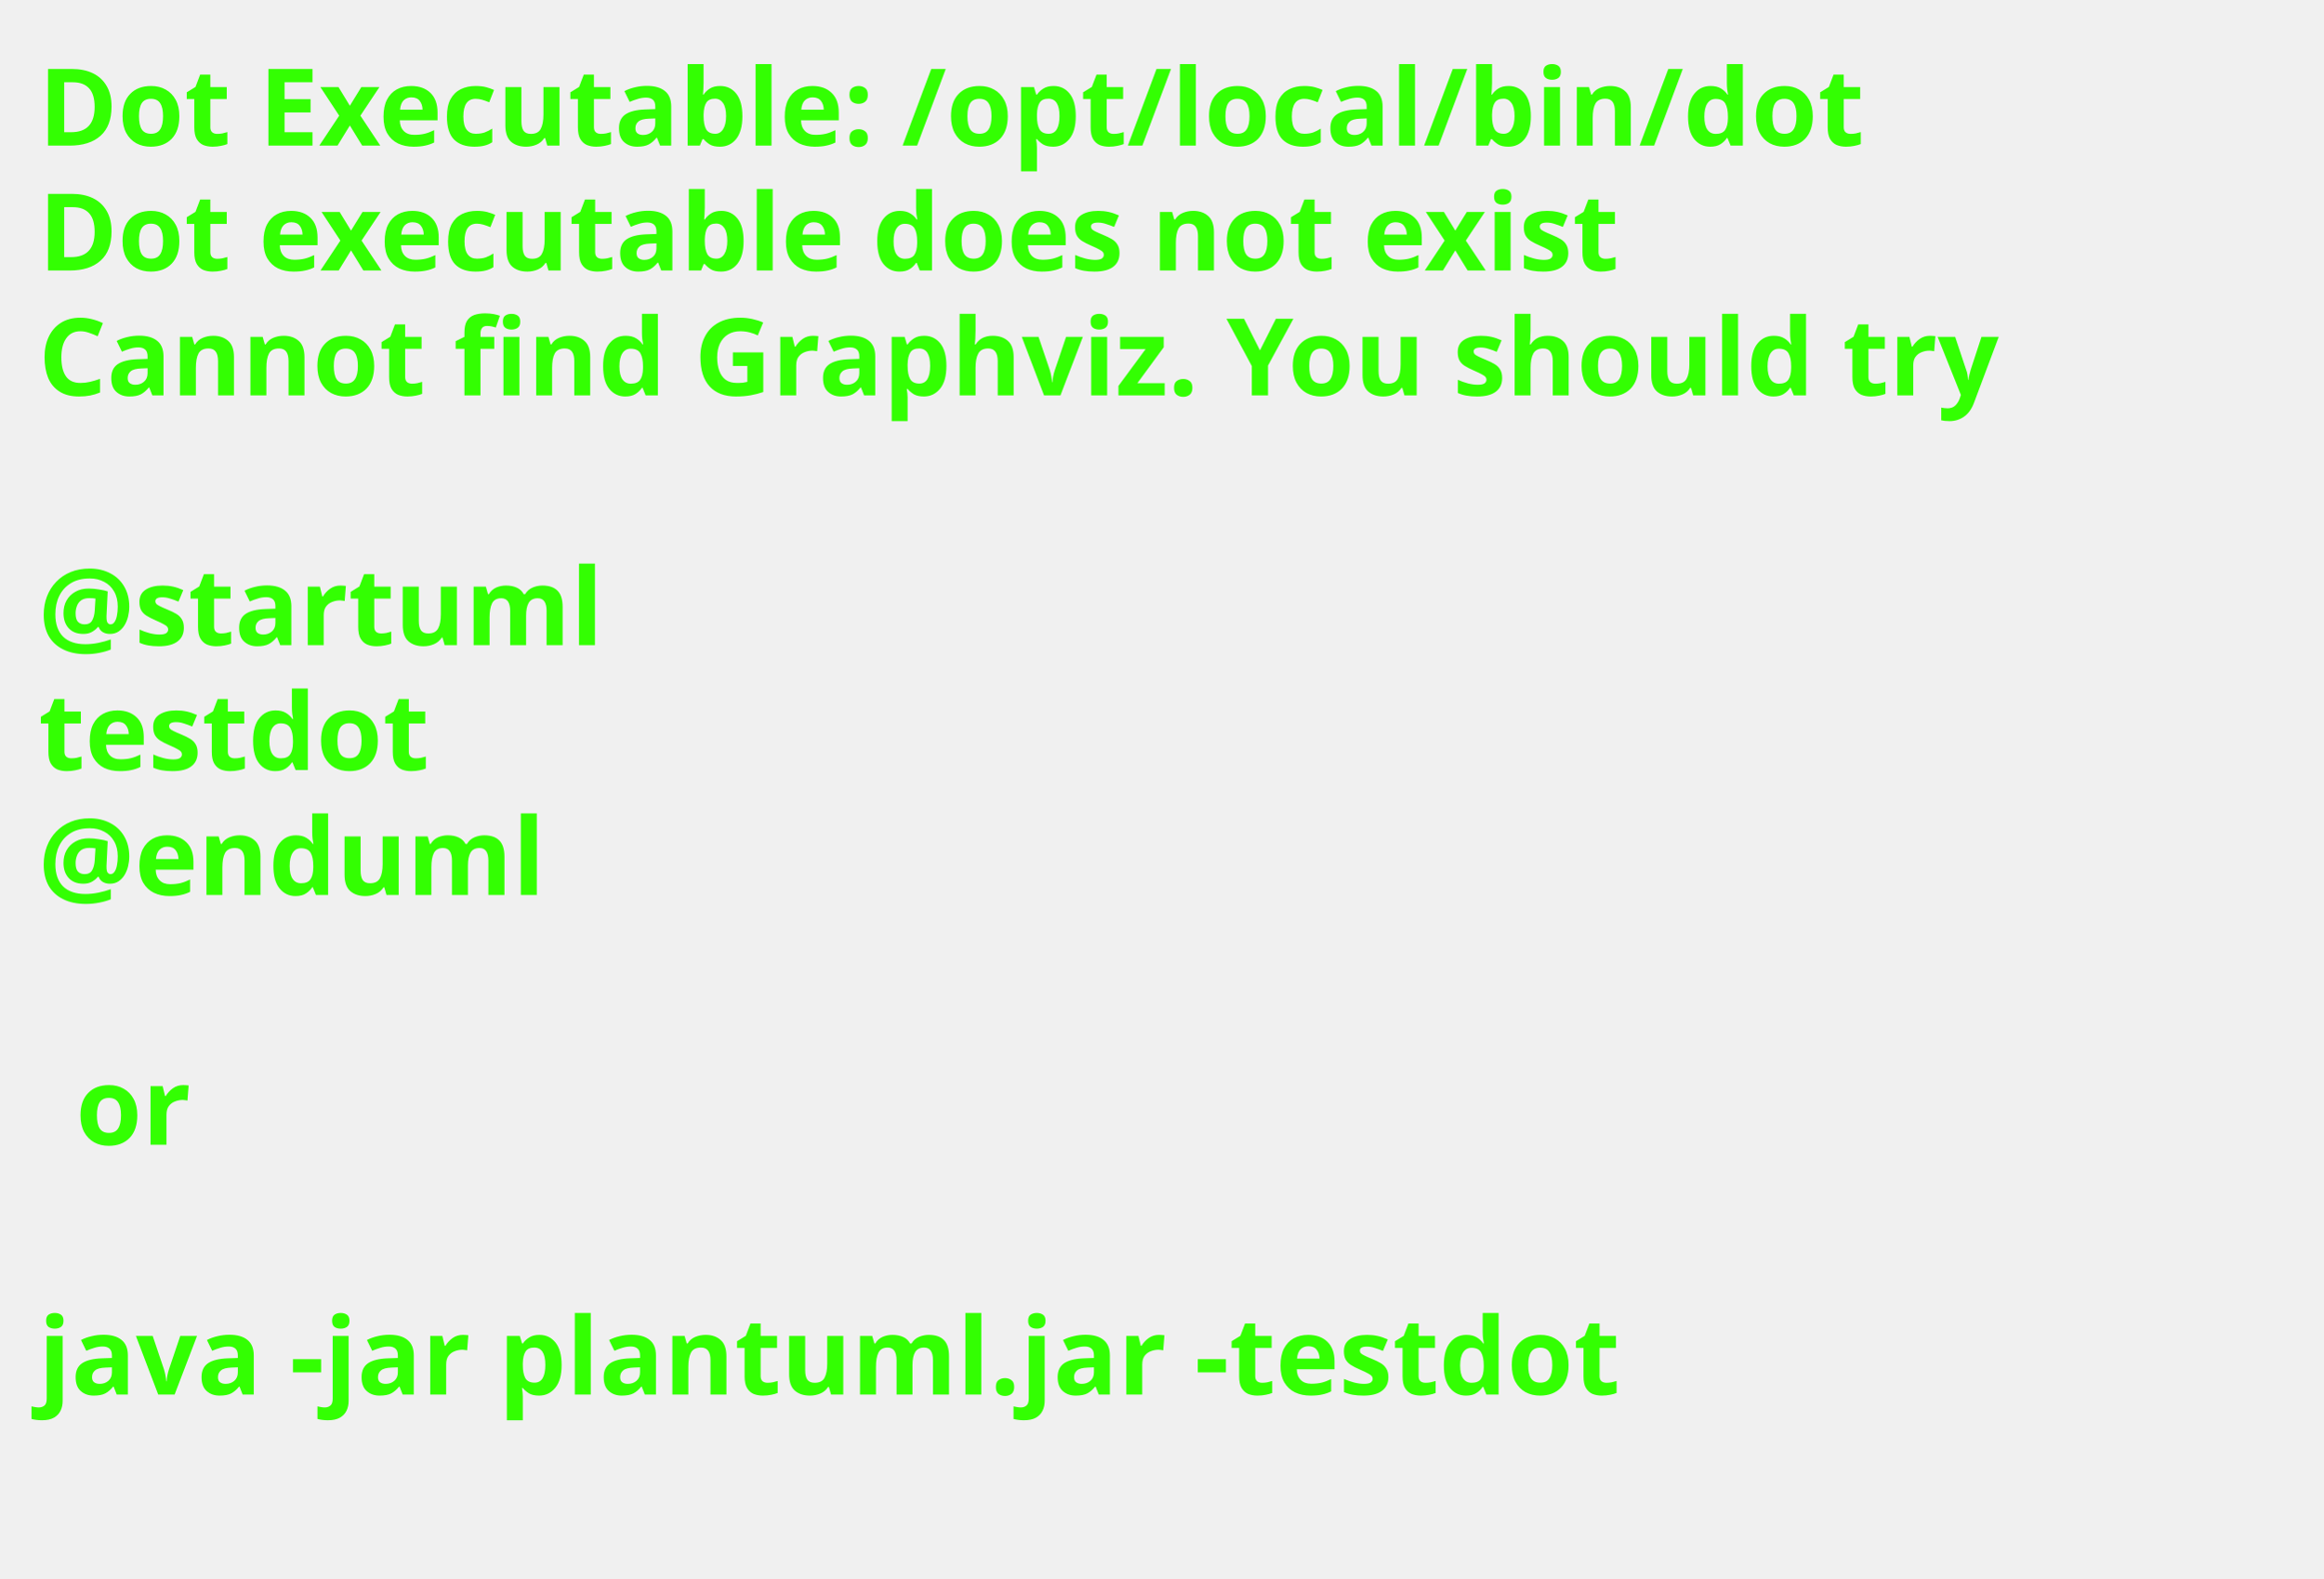
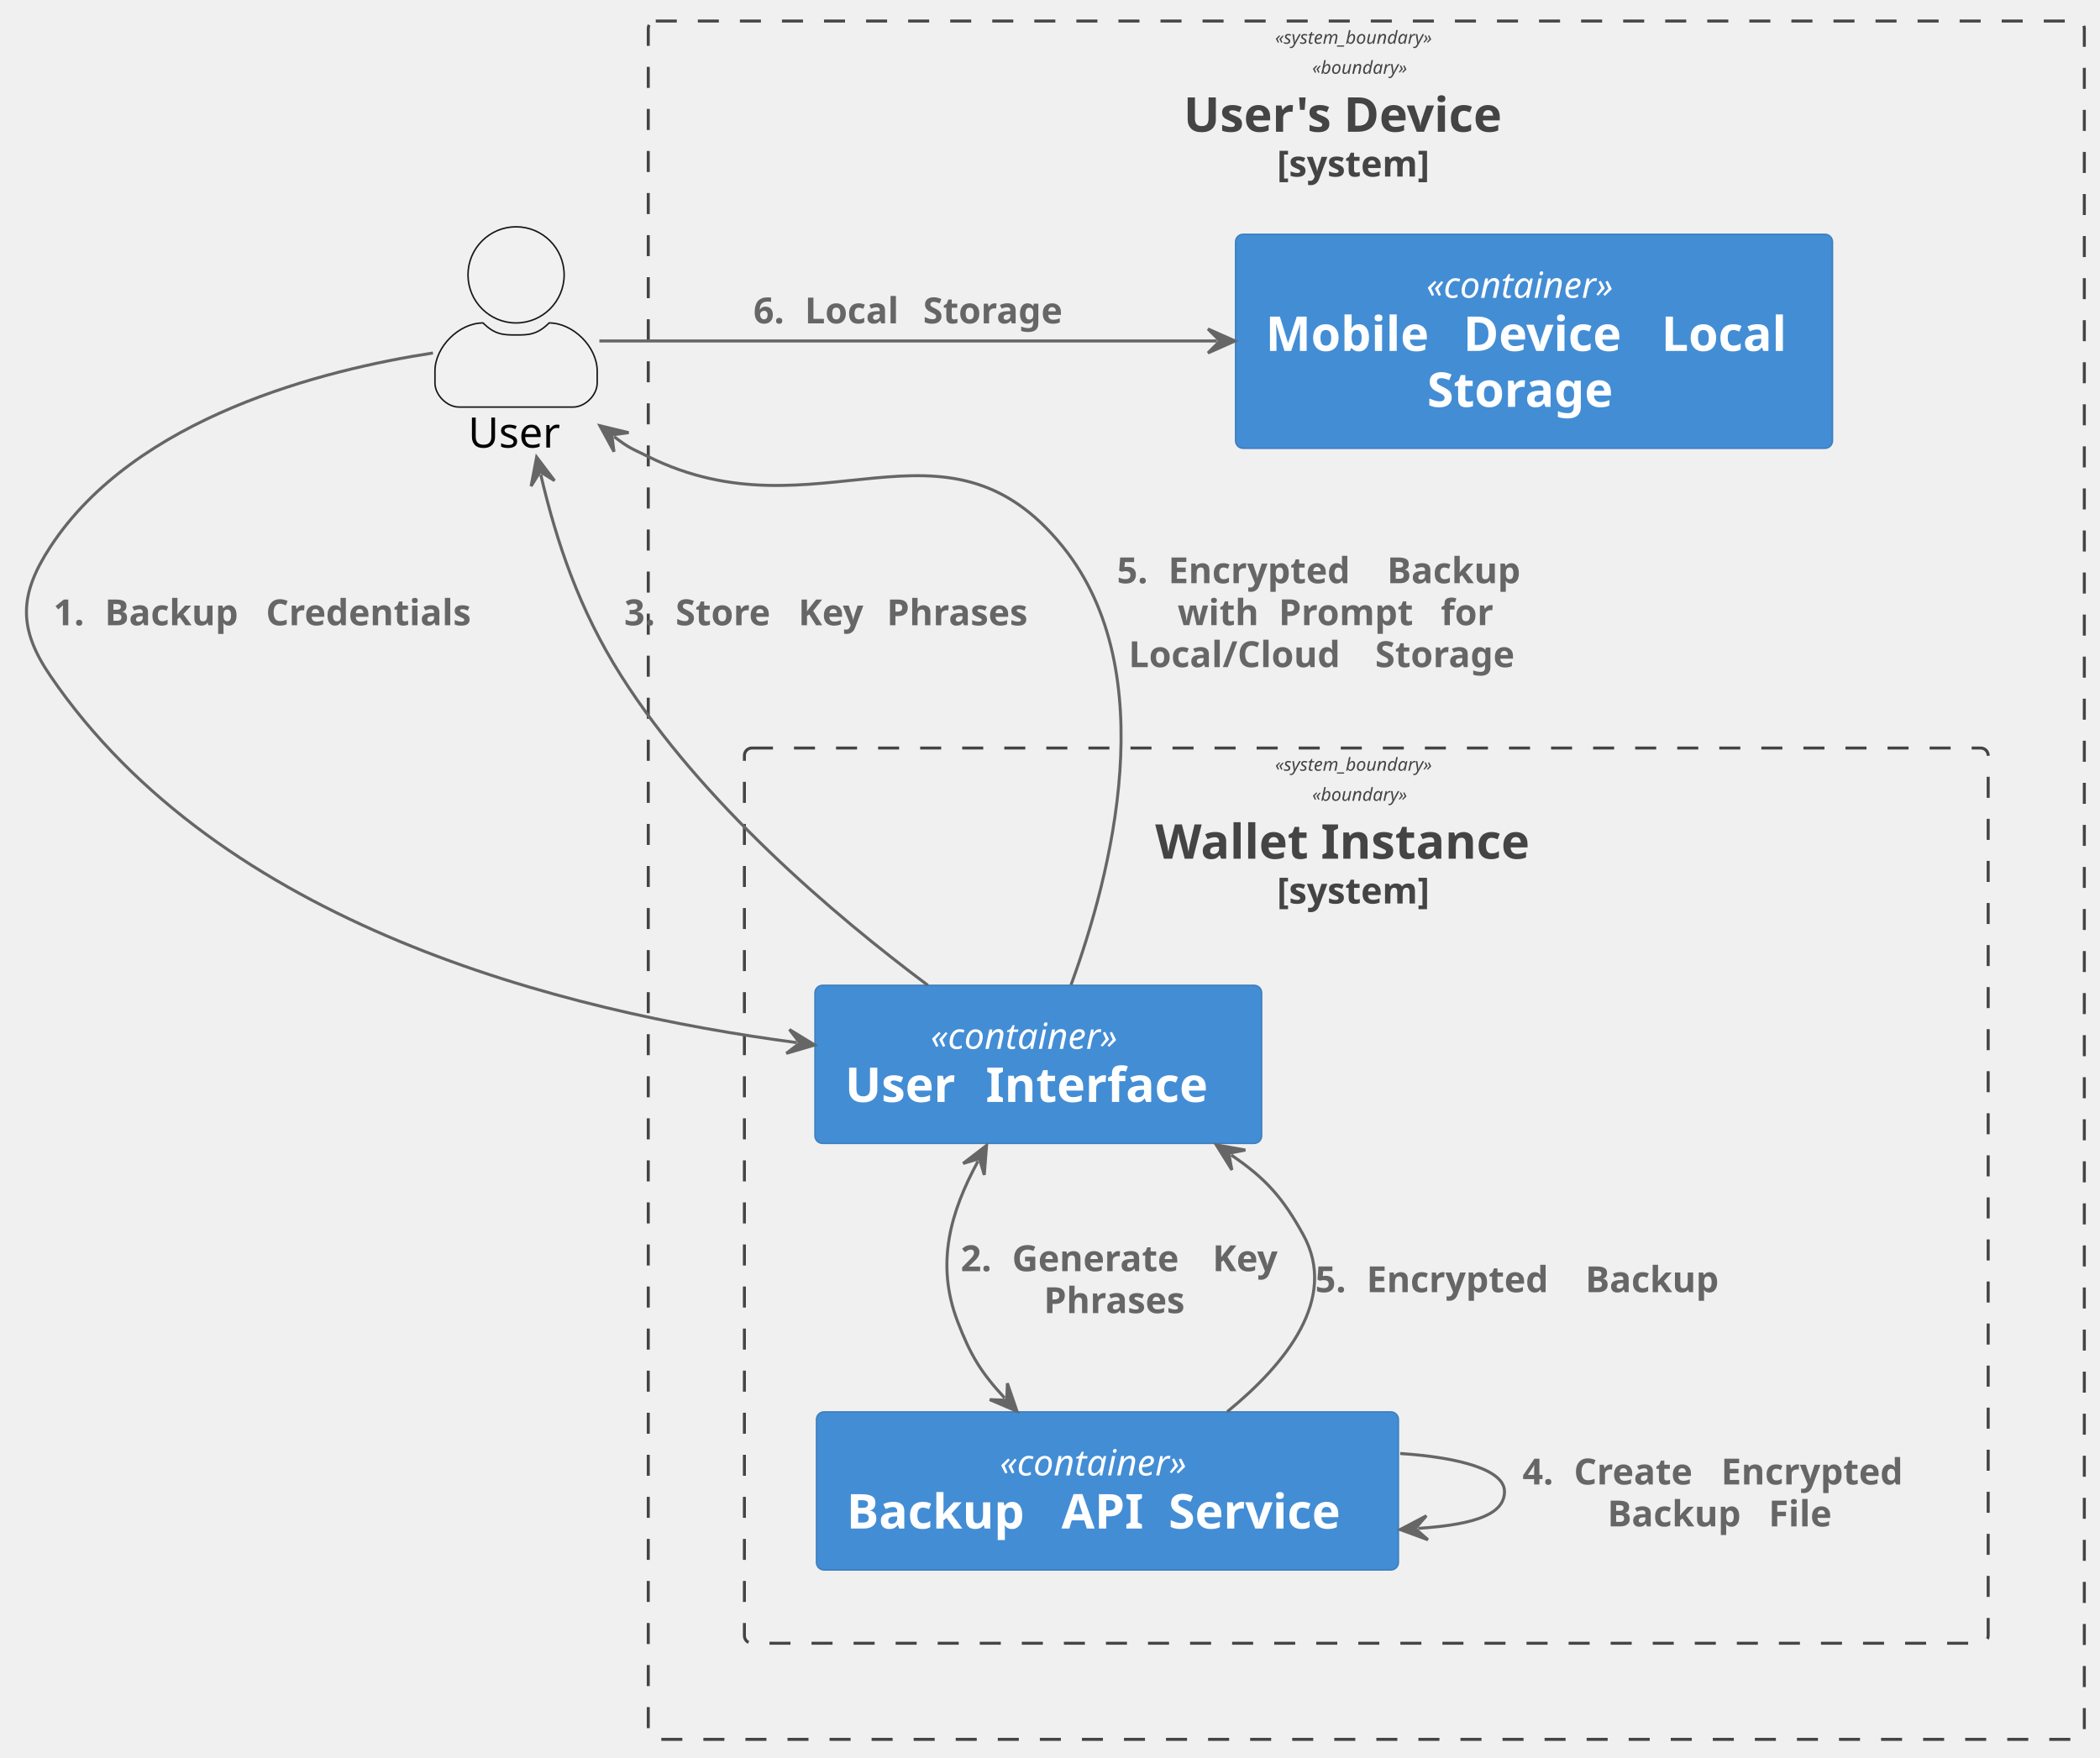
- <svg xmlns="http://www.w3.org/2000/svg" contentStyleType="text/css" data-diagram-type="DESCRIPTION" height="206px" preserveAspectRatio="none" style="width:303px;height:206px;background:#FFFFFF;" version="1.1" viewBox="0 0 303 206" width="303px" zoomAndPan="magnify">
+ <svg xmlns="http://www.w3.org/2000/svg" contentStyleType="text/css" data-diagram-type="DESCRIPTION" height="585px" preserveAspectRatio="none" style="width:699px;height:585px;background:#FFFFFF;" version="1.1" viewBox="0 0 699 585" width="699px" zoomAndPan="magnify">
  <defs />
  <g>
-     <text fill="#33FF02" font-family="sans-serif" font-size="14" font-weight="bold" lengthAdjust="spacing" textLength="264.954" x="5" y="19">Dot Executable: /opt/local/bin/dot</text>
-     <text fill="#33FF02" font-family="sans-serif" font-size="14" font-weight="bold" lengthAdjust="spacing" textLength="236.264" x="5" y="35.297">Dot executable does not exist</text>
-     <text fill="#33FF02" font-family="sans-serif" font-size="14" font-weight="bold" lengthAdjust="spacing" textLength="291.587" x="5" y="51.594">Cannot find Graphviz. You should try</text>
-     <text fill="#33FF02" font-family="sans-serif" font-size="14" font-weight="bold" lengthAdjust="spacing" textLength="4.874" x="5" y="67.891"> </text>
-     <text fill="#33FF02" font-family="sans-serif" font-size="14" font-weight="bold" lengthAdjust="spacing" textLength="81.423" x="5" y="84.188">@startuml</text>
-     <text fill="#33FF02" font-family="sans-serif" font-size="14" font-weight="bold" lengthAdjust="spacing" textLength="57.545" x="5" y="100.484">testdot</text>
-     <text fill="#33FF02" font-family="sans-serif" font-size="14" font-weight="bold" lengthAdjust="spacing" textLength="72.837" x="5" y="116.781">@enduml</text>
-     <text fill="#33FF02" font-family="sans-serif" font-size="14" font-weight="bold" lengthAdjust="spacing" textLength="4.874" x="5" y="133.078"> </text>
-     <text fill="#33FF02" font-family="sans-serif" font-size="14" font-weight="bold" lengthAdjust="spacing" textLength="16.523" x="9.874" y="149.375">or</text>
-     <text fill="#33FF02" font-family="sans-serif" font-size="14" font-weight="bold" lengthAdjust="spacing" textLength="4.874" x="5" y="165.672"> </text>
-     <text fill="#33FF02" font-family="sans-serif" font-size="14" font-weight="bold" lengthAdjust="spacing" textLength="234.507" x="5" y="181.969">java -jar plantuml.jar -testdot</text>
-     <text fill="#33FF02" font-family="sans-serif" font-size="14" font-weight="bold" lengthAdjust="spacing" textLength="4.874" x="5" y="198.266"> </text>
+     <g class="cluster" data-entity="walletSolution" data-source-line="1465" data-uid="ent0003" id="cluster_walletSolution">
+       <rect fill="none" height="572" rx="2.5" ry="2.5" style="stroke:#444444;stroke-width:1;stroke-dasharray:7.0,7.0;" width="478" x="215.78" y="7" />
+       <text fill="#444444" font-family="sans-serif" font-size="6" font-style="italic" lengthAdjust="spacing" textLength="60.685" x="424.437" y="14.569">«system_boundary»</text>
+       <text fill="#444444" font-family="sans-serif" font-size="6" font-style="italic" lengthAdjust="spacing" textLength="35.994" x="436.783" y="24.569">«boundary»</text>
+       <text fill="#444444" font-family="sans-serif" font-size="16" font-weight="bold" lengthAdjust="spacing" textLength="121.633" x="393.964" y="43.852">User's Device</text>
+       <text fill="#444444" font-family="sans-serif" font-size="12" font-weight="bold" lengthAdjust="spacing" textLength="59.455" x="425.053" y="58.764">[system]</text>
+     </g>
+     <g class="cluster" data-entity="walletInstance" data-source-line="1465" data-uid="ent0004" id="cluster_walletInstance">
+       <rect fill="none" height="298" rx="2.5" ry="2.5" style="stroke:#444444;stroke-width:1;stroke-dasharray:7.0,7.0;" width="414" x="247.78" y="249" />
+       <text fill="#444444" font-family="sans-serif" font-size="6" font-style="italic" lengthAdjust="spacing" textLength="60.685" x="424.437" y="256.569">«system_boundary»</text>
+       <text fill="#444444" font-family="sans-serif" font-size="6" font-style="italic" lengthAdjust="spacing" textLength="35.994" x="436.783" y="266.569">«boundary»</text>
+       <text fill="#444444" font-family="sans-serif" font-size="16" font-weight="bold" lengthAdjust="spacing" textLength="140.523" x="384.518" y="285.852">Wallet Instance</text>
+       <text fill="#444444" font-family="sans-serif" font-size="12" font-weight="bold" lengthAdjust="spacing" textLength="59.455" x="425.053" y="300.764">[system]</text>
+     </g>
+     <g class="entity" data-entity="ui" data-source-line="71" data-uid="ent0005" id="entity_ui">
+       <rect fill="#438DD5" height="52.594" rx="2.5" ry="2.5" style="stroke:#3C7FC0;stroke-width:0.5;" width="148.656" x="271.28" y="328" />
+       <text fill="#FFFFFF" font-family="sans-serif" font-size="12" font-style="italic" lengthAdjust="spacing" textLength="71.672" x="309.772" y="349.139">«container»</text>
+       <text fill="#FFFFFF" font-family="sans-serif" font-size="16" font-weight="bold" lengthAdjust="spacing" textLength="41.258" x="281.28" y="366.82">User</text>
+       <text fill="#FFFFFF" font-family="sans-serif" font-size="16" font-weight="bold" lengthAdjust="spacing" textLength="5.57" x="322.538" y="366.82"> </text>
+       <text fill="#FFFFFF" font-family="sans-serif" font-size="16" font-weight="bold" lengthAdjust="spacing" textLength="81.828" x="328.108" y="366.82">Interface</text>
+     </g>
+     <g class="entity" data-entity="backupApiService" data-source-line="71" data-uid="ent0006" id="entity_backupApiService">
+       <rect fill="#438DD5" height="52.594" rx="2.5" ry="2.5" style="stroke:#3C7FC0;stroke-width:0.5;" width="193.68" x="271.78" y="470" />
+       <text fill="#FFFFFF" font-family="sans-serif" font-size="12" font-style="italic" lengthAdjust="spacing" textLength="71.672" x="332.784" y="491.139">«container»</text>
+       <text fill="#FFFFFF" font-family="sans-serif" font-size="16" font-weight="bold" lengthAdjust="spacing" textLength="65.961" x="281.78" y="508.82">Backup</text>
+       <text fill="#FFFFFF" font-family="sans-serif" font-size="16" font-weight="bold" lengthAdjust="spacing" textLength="5.57" x="347.741" y="508.82"> </text>
+       <text fill="#FFFFFF" font-family="sans-serif" font-size="16" font-weight="bold" lengthAdjust="spacing" textLength="30.062" x="353.311" y="508.82">API</text>
+       <text fill="#FFFFFF" font-family="sans-serif" font-size="16" font-weight="bold" lengthAdjust="spacing" textLength="5.57" x="383.374" y="508.82"> </text>
+       <text fill="#FFFFFF" font-family="sans-serif" font-size="16" font-weight="bold" lengthAdjust="spacing" textLength="66.516" x="388.944" y="508.82">Service</text>
+     </g>
+     <g class="entity" data-entity="mobileStorage" data-source-line="71" data-uid="ent0007" id="entity_mobileStorage">
+       <rect fill="#438DD5" height="71.219" rx="2.5" ry="2.5" style="stroke:#3C7FC0;stroke-width:0.5;" width="198.664" x="411.28" y="78" />
+       <text fill="#FFFFFF" font-family="sans-serif" font-size="12" font-style="italic" lengthAdjust="spacing" textLength="71.672" x="474.776" y="99.139">«container»</text>
+       <text fill="#FFFFFF" font-family="sans-serif" font-size="16" font-weight="bold" lengthAdjust="spacing" textLength="60.188" x="421.28" y="116.82">Mobile</text>
+       <text fill="#FFFFFF" font-family="sans-serif" font-size="16" font-weight="bold" lengthAdjust="spacing" textLength="5.57" x="481.467" y="116.82"> </text>
+       <text fill="#FFFFFF" font-family="sans-serif" font-size="16" font-weight="bold" lengthAdjust="spacing" textLength="60.383" x="487.038" y="116.82">Device</text>
+       <text fill="#FFFFFF" font-family="sans-serif" font-size="16" font-weight="bold" lengthAdjust="spacing" textLength="5.57" x="547.421" y="116.82"> </text>
+       <text fill="#FFFFFF" font-family="sans-serif" font-size="16" font-weight="bold" lengthAdjust="spacing" textLength="46.953" x="552.991" y="116.82">Local</text>
+       <text fill="#FFFFFF" font-family="sans-serif" font-size="16" font-weight="bold" lengthAdjust="spacing" textLength="71.156" x="475.034" y="135.445">Storage</text>
+     </g>
+     <g class="entity" data-entity="User" data-source-line="3" data-uid="ent0002" id="entity_User">
+       <ellipse cx="171.78" cy="91.5" fill="#F1F1F1" rx="16" ry="16" style="stroke:#181818;stroke-width:0.5;" />
+       <path d="M171.78,111.5 C175.78,111.5 178.78,111.5 182.78,107.5 C190.78,107.5 198.78,115.5 198.78,123.5 L198.78,127.5 C198.78,131.5 194.78,135.5 190.78,135.5 L152.78,135.5 C148.78,135.5 144.78,131.5 144.78,127.5 L144.78,123.5 C144.78,115.5 152.78,107.5 160.78,107.5 C164.78,111.5 167.78,111.5 171.78,111.5" fill="#F1F1F1" style="stroke:#181818;stroke-width:0.5;" />
+       <text fill="#000000" font-family="sans-serif" font-size="14" lengthAdjust="spacing" textLength="31.91" x="155.825" y="148.995">User</text>
+     </g>
+     <g class="link" data-entity-1="User" data-entity-2="ui" data-source-line="17" data-uid="lnk9" id="link_User_ui">
+       <path d="M144.12,117.5 C107.73,123.09 45.09,138.79 16.78,182 C6.3,197.99 6,209.22 16.78,225 C73.58,308.17 186.982,336.723 265.232,347.073" fill="none" id="User-to-ui" style="stroke:#666666;stroke-width:1;" />
+       <polygon fill="#666666" points="271.18,347.86,262.782,342.714,266.223,347.204,261.733,350.645,271.18,347.86" style="stroke:#666666;stroke-width:1;" />
+       <text fill="#666666" font-family="sans-serif" font-size="12" font-weight="bold" lengthAdjust="spacing" textLength="12.908" x="17.78" y="208.139">1.</text>
+       <text fill="#666666" font-family="sans-serif" font-size="12" font-weight="bold" lengthAdjust="spacing" textLength="4.178" x="30.688" y="208.139"> </text>
+       <text fill="#666666" font-family="sans-serif" font-size="12" font-weight="bold" lengthAdjust="spacing" textLength="49.471" x="34.866" y="208.139">Backup</text>
+       <text fill="#666666" font-family="sans-serif" font-size="12" font-weight="bold" lengthAdjust="spacing" textLength="4.178" x="84.337" y="208.139"> </text>
+       <text fill="#666666" font-family="sans-serif" font-size="12" font-weight="bold" lengthAdjust="spacing" textLength="77.338" x="88.514" y="208.139">Credentials</text>
+     </g>
+     <g class="link" data-entity-1="ui" data-entity-2="User" data-source-line="19" data-uid="lnk11" id="link_ui_User">
+       <path d="M308.85,327.99 C277.54,304.57 233.55,267.17 206.78,225 C192.7,202.83 185.252,180.391 179.992,157.991" fill="none" id="ui-to-User" style="stroke:#666666;stroke-width:1;" />
+       <polygon fill="#666666" points="178.62,152.15,176.783,161.826,179.763,157.018,184.571,159.997,178.62,152.15" style="stroke:#666666;stroke-width:1;" />
+       <text fill="#666666" font-family="sans-serif" font-size="12" font-weight="bold" lengthAdjust="spacing" textLength="12.908" x="207.78" y="208.139">3.</text>
+       <text fill="#666666" font-family="sans-serif" font-size="12" font-weight="bold" lengthAdjust="spacing" textLength="4.178" x="220.688" y="208.139"> </text>
+       <text fill="#666666" font-family="sans-serif" font-size="12" font-weight="bold" lengthAdjust="spacing" textLength="36.68" x="224.866" y="208.139">Store</text>
+       <text fill="#666666" font-family="sans-serif" font-size="12" font-weight="bold" lengthAdjust="spacing" textLength="4.178" x="261.546" y="208.139"> </text>
+       <text fill="#666666" font-family="sans-serif" font-size="12" font-weight="bold" lengthAdjust="spacing" textLength="25.26" x="265.723" y="208.139">Key</text>
+       <text fill="#666666" font-family="sans-serif" font-size="12" font-weight="bold" lengthAdjust="spacing" textLength="4.178" x="290.983" y="208.139"> </text>
+       <text fill="#666666" font-family="sans-serif" font-size="12" font-weight="bold" lengthAdjust="spacing" textLength="53.777" x="295.161" y="208.139">Phrases</text>
+     </g>
+     <g class="link" data-entity-1="ui" data-entity-2="User" data-source-line="22" data-uid="lnk14" id="link_ui_User">
+       <path d="M356.49,327.87 C369.91,291.21 387.35,223.66 353.78,182 C314.39,133.13 272.02,179.86 215.78,152 C210.2,149.24 209.506,149.268 204.436,145.368" fill="none" id="ui-to-User-1" style="stroke:#666666;stroke-width:1;" />
+       <polygon fill="#666666" points="199.68,141.71,204.375,150.368,203.643,144.759,209.252,144.027,199.68,141.71" style="stroke:#666666;stroke-width:1;" />
+       <text fill="#666666" font-family="sans-serif" font-size="12" font-weight="bold" lengthAdjust="spacing" textLength="12.908" x="371.78" y="194.139">5.</text>
+       <text fill="#666666" font-family="sans-serif" font-size="12" font-weight="bold" lengthAdjust="spacing" textLength="4.178" x="384.688" y="194.139"> </text>
+       <text fill="#666666" font-family="sans-serif" font-size="12" font-weight="bold" lengthAdjust="spacing" textLength="68.648" x="388.866" y="194.139">Encrypted</text>
+       <text fill="#666666" font-family="sans-serif" font-size="12" font-weight="bold" lengthAdjust="spacing" textLength="4.178" x="457.514" y="194.139"> </text>
+       <text fill="#666666" font-family="sans-serif" font-size="12" font-weight="bold" lengthAdjust="spacing" textLength="49.471" x="461.692" y="194.139">Backup</text>
+       <text fill="#666666" font-family="sans-serif" font-size="12" lengthAdjust="spacing" textLength="3.814" x="383.973" y="208.107"> </text>
+       <text fill="#666666" font-family="sans-serif" font-size="12" font-weight="bold" lengthAdjust="spacing" textLength="4.178" x="387.788" y="208.107"> </text>
+       <text fill="#666666" font-family="sans-serif" font-size="12" font-weight="bold" lengthAdjust="spacing" textLength="29.479" x="391.966" y="208.107">with</text>
+       <text fill="#666666" font-family="sans-serif" font-size="12" font-weight="bold" lengthAdjust="spacing" textLength="4.178" x="421.444" y="208.107"> </text>
+       <text fill="#666666" font-family="sans-serif" font-size="12" font-weight="bold" lengthAdjust="spacing" textLength="49.787" x="425.622" y="208.107">Prompt</text>
+       <text fill="#666666" font-family="sans-serif" font-size="12" font-weight="bold" lengthAdjust="spacing" textLength="4.178" x="475.409" y="208.107"> </text>
+       <text fill="#666666" font-family="sans-serif" font-size="12" font-weight="bold" lengthAdjust="spacing" textLength="19.383" x="479.587" y="208.107">for</text>
+       <text fill="#666666" font-family="sans-serif" font-size="12" lengthAdjust="spacing" textLength="3.814" x="371.844" y="222.076"> </text>
+       <text fill="#666666" font-family="sans-serif" font-size="12" font-weight="bold" lengthAdjust="spacing" textLength="77.894" x="375.659" y="222.076">Local/Cloud</text>
+       <text fill="#666666" font-family="sans-serif" font-size="12" font-weight="bold" lengthAdjust="spacing" textLength="4.178" x="453.553" y="222.076"> </text>
+       <text fill="#666666" font-family="sans-serif" font-size="12" font-weight="bold" lengthAdjust="spacing" textLength="53.367" x="457.731" y="222.076">Storage</text>
+     </g>
+     <g class="link" data-entity-1="ui" data-entity-2="backupApiService" data-source-line="18" data-uid="lnk10" id="link_ui_backupApiService">
+       <path d="M325.529,386.554 C316.379,403.424 311.33,420.59 318.78,440 C323.01,451.02 326.467,456.814 334.427,465.384" fill="none" id="ui-backupApiService" style="stroke:#666666;stroke-width:1;" />
+       <polygon fill="#666666" points="328.39,381.28,320.583,387.284,326.006,385.675,327.615,391.098,328.39,381.28" style="stroke:#666666;stroke-width:1;" />
+       <polygon fill="#666666" points="338.51,469.78,335.316,460.464,335.107,466.116,329.454,465.908,338.51,469.78" style="stroke:#666666;stroke-width:1;" />
+       <text fill="#666666" font-family="sans-serif" font-size="12" font-weight="bold" lengthAdjust="spacing" textLength="12.908" x="319.78" y="423.139">2.</text>
+       <text fill="#666666" font-family="sans-serif" font-size="12" font-weight="bold" lengthAdjust="spacing" textLength="4.178" x="332.688" y="423.139"> </text>
+       <text fill="#666666" font-family="sans-serif" font-size="12" font-weight="bold" lengthAdjust="spacing" textLength="62.56" x="336.866" y="423.139">Generate</text>
+       <text fill="#666666" font-family="sans-serif" font-size="12" font-weight="bold" lengthAdjust="spacing" textLength="4.178" x="399.426" y="423.139"> </text>
+       <text fill="#666666" font-family="sans-serif" font-size="12" font-weight="bold" lengthAdjust="spacing" textLength="25.26" x="403.604" y="423.139">Key</text>
+       <text fill="#666666" font-family="sans-serif" font-size="12" font-weight="bold" lengthAdjust="spacing" textLength="53.777" x="347.433" y="437.107">Phrases</text>
+     </g>
+     <g class="link" data-entity-1="backupApiService" data-entity-2="ui" data-source-line="21" data-uid="lnk13" id="link_backupApiService_ui">
+       <path d="M408.51,469.92 C428.19,453.86 445.49,432.23 433.78,411 C427.06,398.82 421.388,392.315 409.798,384.465" fill="none" id="backupApiService-to-ui" style="stroke:#666666;stroke-width:1;" />
+       <polygon fill="#666666" points="404.83,381.1,410.038,389.459,408.97,383.904,414.525,382.835,404.83,381.1" style="stroke:#666666;stroke-width:1;" />
+       <text fill="#666666" font-family="sans-serif" font-size="12" font-weight="bold" lengthAdjust="spacing" textLength="12.908" x="437.78" y="430.139">5.</text>
+       <text fill="#666666" font-family="sans-serif" font-size="12" font-weight="bold" lengthAdjust="spacing" textLength="4.178" x="450.688" y="430.139"> </text>
+       <text fill="#666666" font-family="sans-serif" font-size="12" font-weight="bold" lengthAdjust="spacing" textLength="68.648" x="454.866" y="430.139">Encrypted</text>
+       <text fill="#666666" font-family="sans-serif" font-size="12" font-weight="bold" lengthAdjust="spacing" textLength="4.178" x="523.514" y="430.139"> </text>
+       <text fill="#666666" font-family="sans-serif" font-size="12" font-weight="bold" lengthAdjust="spacing" textLength="49.471" x="527.692" y="430.139">Backup</text>
+     </g>
+     <g class="link" data-entity-1="backupApiService" data-entity-2="backupApiService" data-source-line="20" data-uid="lnk12" id="link_backupApiService_backupApiService">
+       <path d="M466.06,483.84 C486.26,485.17 500.78,489.39 500.78,496.5 C500.78,503.61 492.247,507.436 472.047,508.766" fill="none" id="backupApiService-to-backupApiService" style="stroke:#666666;stroke-width:1;" />
+       <polygon fill="#666666" points="466.06,509.16,475.303,512.56,471.049,508.832,474.778,504.577,466.06,509.16" style="stroke:#666666;stroke-width:1;" />
+       <text fill="#666666" font-family="sans-serif" font-size="12" font-weight="bold" lengthAdjust="spacing" textLength="12.908" x="506.78" y="494.139">4.</text>
+       <text fill="#666666" font-family="sans-serif" font-size="12" font-weight="bold" lengthAdjust="spacing" textLength="4.178" x="519.688" y="494.139"> </text>
+       <text fill="#666666" font-family="sans-serif" font-size="12" font-weight="bold" lengthAdjust="spacing" textLength="44.836" x="523.866" y="494.139">Create</text>
+       <text fill="#666666" font-family="sans-serif" font-size="12" font-weight="bold" lengthAdjust="spacing" textLength="4.178" x="568.702" y="494.139"> </text>
+       <text fill="#666666" font-family="sans-serif" font-size="12" font-weight="bold" lengthAdjust="spacing" textLength="68.648" x="572.88" y="494.139">Encrypted</text>
+       <text fill="#666666" font-family="sans-serif" font-size="12" font-weight="bold" lengthAdjust="spacing" textLength="49.471" x="535.049" y="508.107">Backup</text>
+       <text fill="#666666" font-family="sans-serif" font-size="12" font-weight="bold" lengthAdjust="spacing" textLength="4.178" x="584.519" y="508.107"> </text>
+       <text fill="#666666" font-family="sans-serif" font-size="12" font-weight="bold" lengthAdjust="spacing" textLength="24.562" x="588.697" y="508.107">File</text>
+     </g>
+     <g class="link" data-entity-1="User" data-entity-2="mobileStorage" data-source-line="23" data-uid="lnk15" id="link_User_mobileStorage">
+       <path d="M199.52,113.5 C245.22,113.5 332.5,113.5 405.08,113.5" fill="none" id="User-to-mobileStorage" style="stroke:#666666;stroke-width:1;" />
+       <polygon fill="#666666" points="411.08,113.5,402.08,109.5,406.08,113.5,402.08,117.5,411.08,113.5" style="stroke:#666666;stroke-width:1;" />
+       <text fill="#666666" font-family="sans-serif" font-size="12" font-weight="bold" lengthAdjust="spacing" textLength="12.908" x="250.78" y="107.639">6.</text>
+       <text fill="#666666" font-family="sans-serif" font-size="12" font-weight="bold" lengthAdjust="spacing" textLength="4.178" x="263.688" y="107.639"> </text>
+       <text fill="#666666" font-family="sans-serif" font-size="12" font-weight="bold" lengthAdjust="spacing" textLength="35.215" x="267.866" y="107.639">Local</text>
+       <text fill="#666666" font-family="sans-serif" font-size="12" font-weight="bold" lengthAdjust="spacing" textLength="4.178" x="303.081" y="107.639"> </text>
+       <text fill="#666666" font-family="sans-serif" font-size="12" font-weight="bold" lengthAdjust="spacing" textLength="53.367" x="307.259" y="107.639">Storage</text>
+     </g>
  </g>
</svg>
